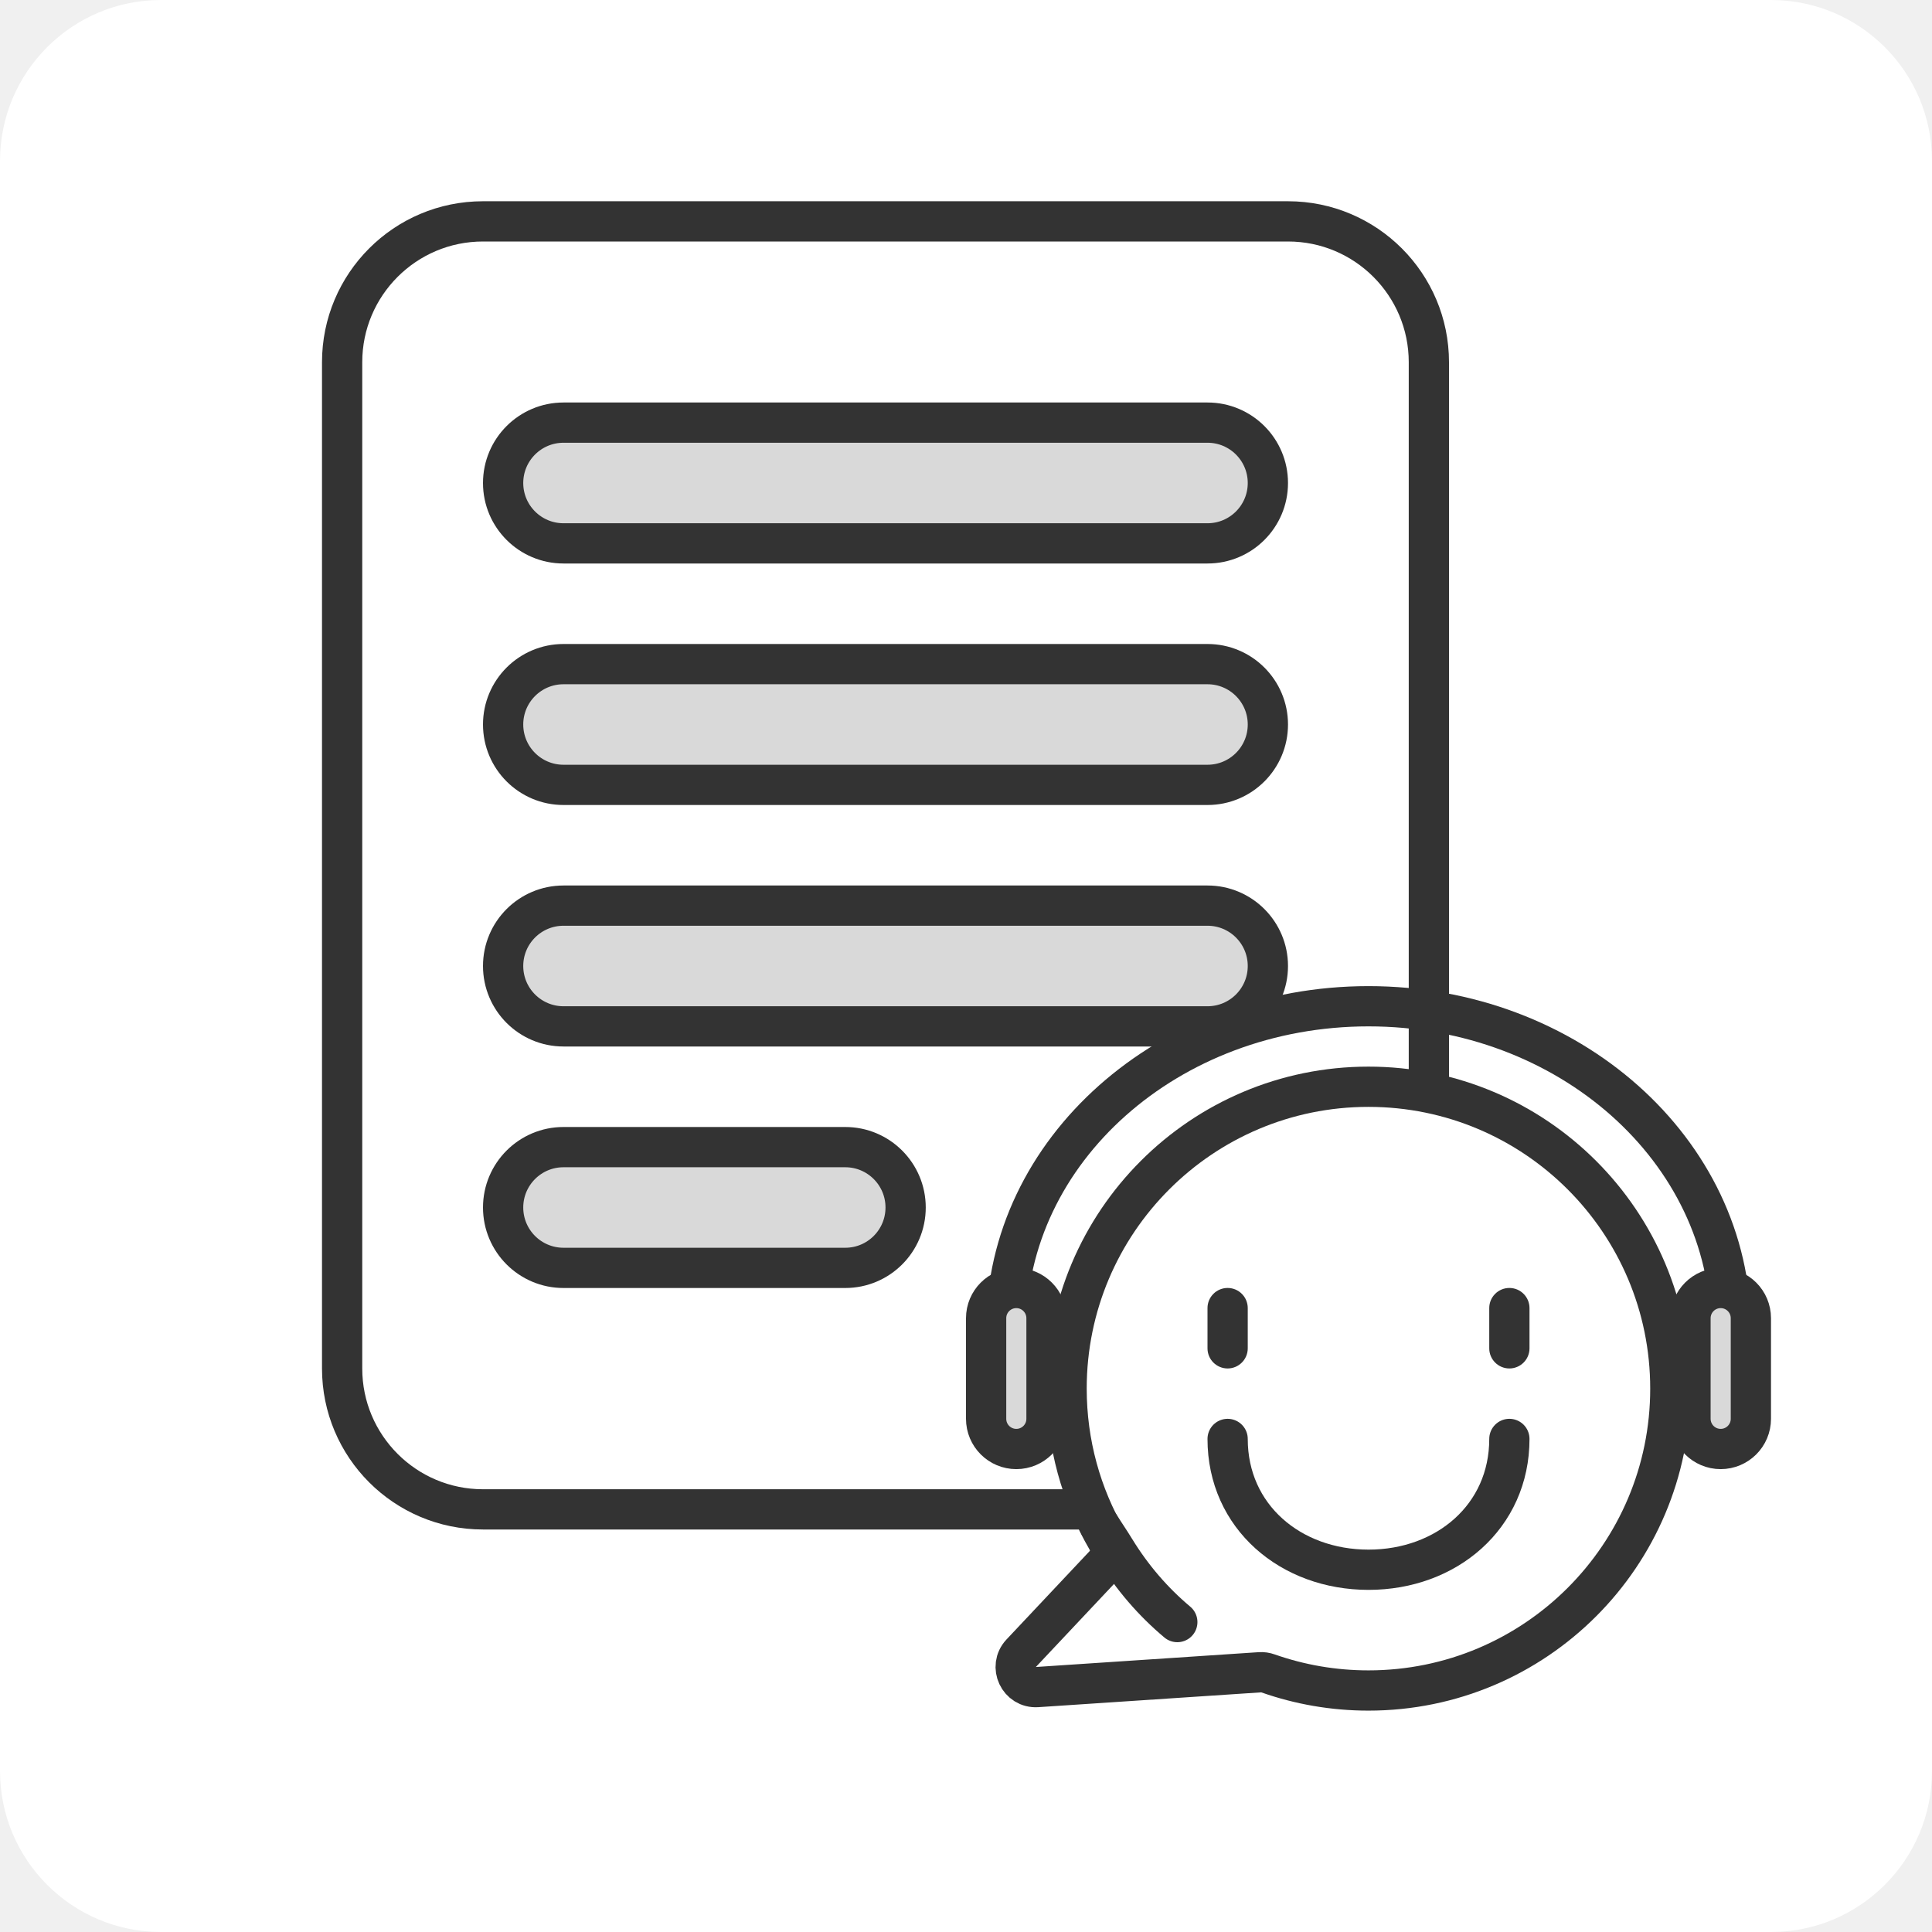
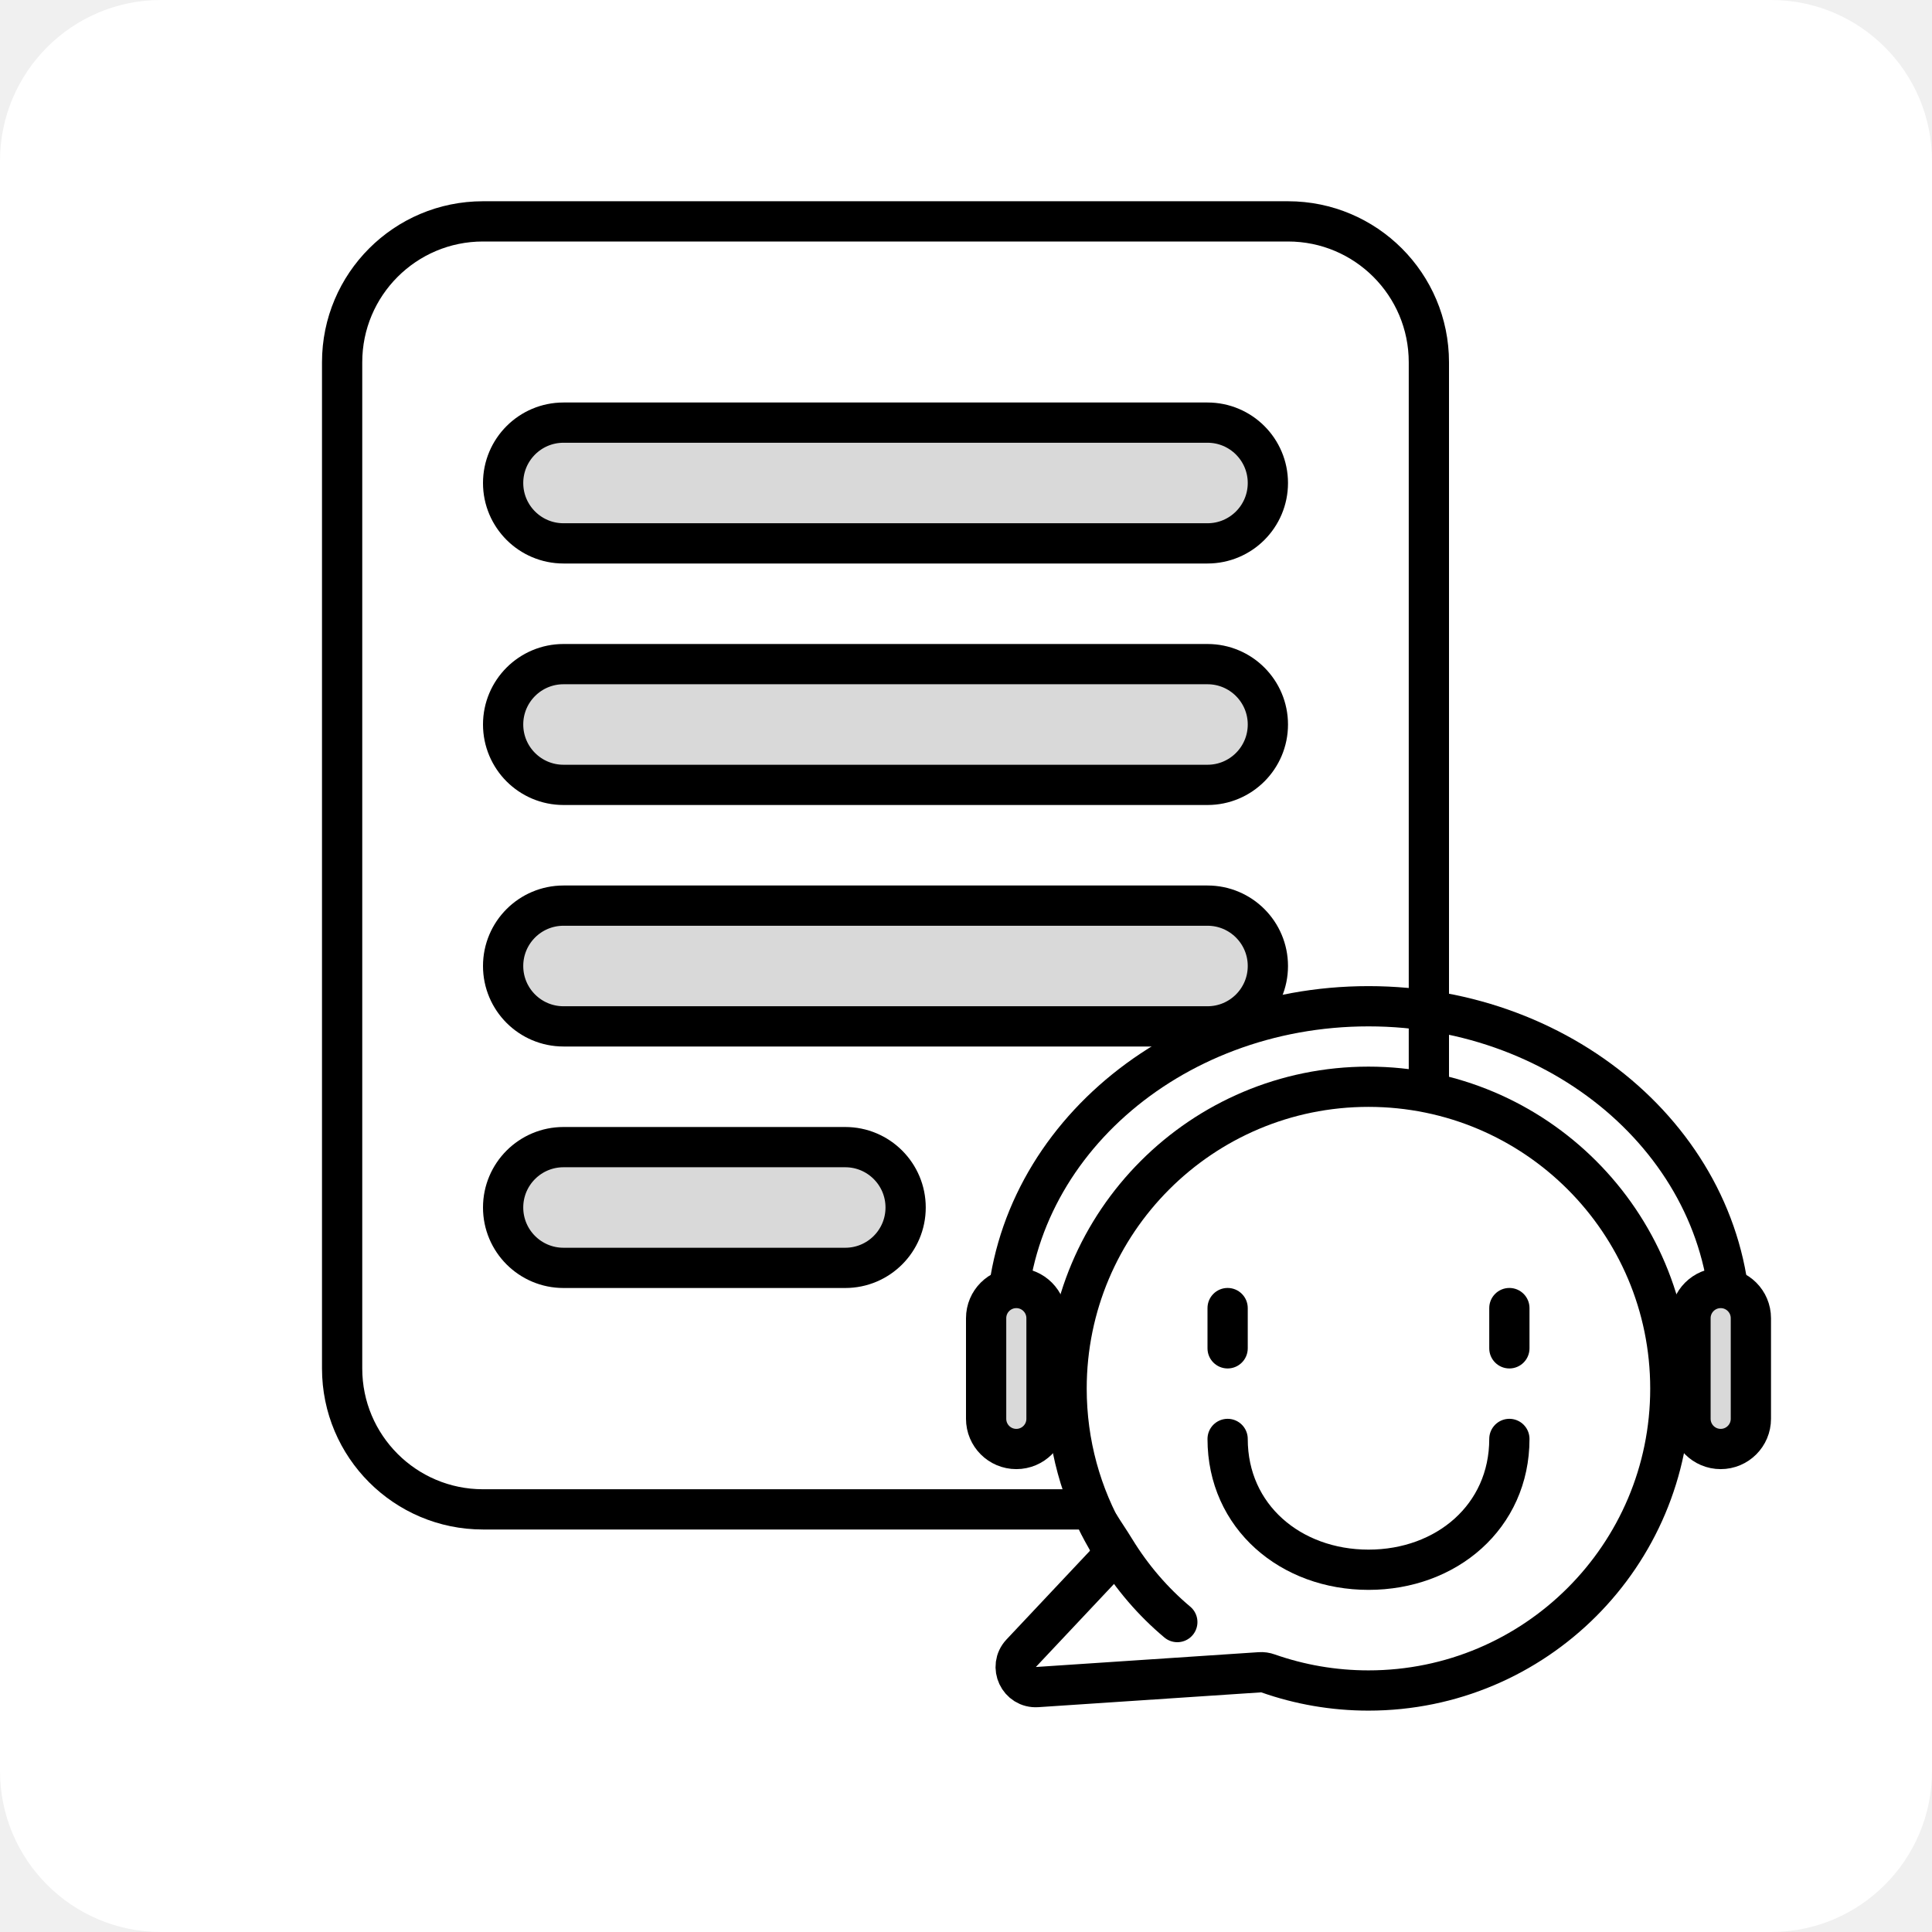
<svg xmlns="http://www.w3.org/2000/svg" width="48" height="48" viewBox="0 0 48 48" fill="none">
-   <g clip-path="url(#clip0_1169_7824)">
-     <path d="M44 0H4C1.791 0 0 1.791 0 4V44C0 46.209 1.791 48 4 48H44C46.209 48 48 46.209 48 44V4C48 1.791 46.209 0 44 0Z" fill="white" />
-     <path d="M8.5 9C8.5 7.067 10.067 5.5 12 5.5H32C33.933 5.5 35.5 7.067 35.5 9V34C35.5 35.933 33.933 37.5 32 37.5H12C10.067 37.5 8.5 35.933 8.5 34V9Z" fill="white" stroke="#333333" />
-     <rect x="12.5" y="22.5" width="19" height="3" rx="1.5" fill="#D9D9D9" stroke="#333333" />
-     <rect x="12.5" y="16.5" width="19" height="3" rx="1.5" fill="#D9D9D9" stroke="#333333" />
-     <rect x="12.5" y="10.5" width="19" height="3" rx="1.5" fill="#D9D9D9" stroke="#333333" />
-     <rect x="12.5" y="28.5" width="10" height="3" rx="1.5" fill="#D9D9D9" stroke="#333333" />
-     <path d="M33.999 42C38.141 42 41.499 38.642 41.499 34.5C41.499 30.358 38.141 27 33.999 27C29.857 27 26.499 30.358 26.499 34.5C26.499 35.867 26.865 37.15 27.505 38.253C27.62 38.453 27.599 38.706 27.441 38.874L25.371 41.074C25.06 41.405 25.315 41.946 25.768 41.915L31.3 41.547C31.37 41.542 31.44 41.552 31.506 41.576C32.286 41.85 33.125 42 33.999 42Z" fill="white" stroke="#333333" />
-     <path d="M43 33C43 28.582 38.971 25 34 25C29.029 25 25 28.582 25 33" stroke="#333333" />
-     <path d="M37.5 35.75C37.5 37.683 35.933 39 34.001 39C32.068 39 30.5 37.683 30.5 35.75" stroke="#333333" stroke-linecap="round" stroke-linejoin="round" />
-     <path d="M29.25 40.3C28.65 39.797 28.128 39.192 27.704 38.5C27.571 38.282 27.44 38.094 27.319 37.898" stroke="#333333" stroke-linecap="round" stroke-linejoin="round" />
-     <rect x="30" y="31.999" width="1" height="2" rx="0.5" fill="#333333" />
-     <rect x="24.5" y="32" width="1.5" height="4" rx="0.75" fill="#D9D9D9" stroke="#333333" />
-     <rect x="42" y="32" width="1.5" height="4" rx="0.75" fill="#D9D9D9" stroke="#333333" />
-     <rect x="37" y="31.999" width="1" height="2" rx="0.5" fill="#333333" />
-   </g>
-   <defs>
-     <clipPath id="clip0_1169_7824">
-       <rect width="48" height="48" fill="white" />
-     </clipPath>
-   </defs>
+   <path d="M44 0H4C1.791 0 0 1.791 0 4V44C0 46.209 1.791 48 4 48H44C46.209 48 48 46.209 48 44V4C48 1.791 46.209 0 44 0Z" fill="white" />
+   <path d="M8.5 9C8.5 7.067 10.067 5.5 12 5.5H32C33.933 5.5 35.5 7.067 35.5 9V34C35.5 35.933 33.933 37.5 32 37.5H12C10.067 37.5 8.5 35.933 8.5 34V9Z" fill="white" stroke="#000" />
+   <rect x="12.5" y="22.5" width="19" height="3" rx="1.5" fill="#D9D9D9" stroke="#000" />
+   <rect x="12.5" y="16.5" width="19" height="3" rx="1.5" fill="#D9D9D9" stroke="#000" />
+   <rect x="12.5" y="10.5" width="19" height="3" rx="1.5" fill="#D9D9D9" stroke="#000" />
+   <rect x="12.5" y="28.5" width="10" height="3" rx="1.5" fill="#D9D9D9" stroke="#000" />
+   <path d="M33.999 42C38.141 42 41.499 38.642 41.499 34.5C41.499 30.358 38.141 27 33.999 27C29.857 27 26.499 30.358 26.499 34.5C26.499 35.867 26.865 37.15 27.505 38.253C27.62 38.453 27.599 38.706 27.441 38.874L25.371 41.074C25.06 41.405 25.315 41.946 25.768 41.915L31.3 41.547C31.37 41.542 31.44 41.552 31.506 41.576C32.286 41.85 33.125 42 33.999 42Z" fill="white" stroke="#000" />
+   <path d="M43 33C43 28.582 38.971 25 34 25C29.029 25 25 28.582 25 33" stroke="#000" />
+   <path d="M37.5 35.75C37.5 37.683 35.933 39 34.001 39C32.068 39 30.5 37.683 30.5 35.75" stroke="#000" stroke-linecap="round" stroke-linejoin="round" />
+   <path d="M29.25 40.3C28.65 39.797 28.128 39.192 27.704 38.5C27.571 38.282 27.44 38.094 27.319 37.898" stroke="#000" stroke-linecap="round" stroke-linejoin="round" />
+   <rect x="30" y="31.999" width="1" height="2" rx="0.5" fill="#000" />
+   <rect x="24.5" y="32" width="1.5" height="4" rx="0.75" fill="#D9D9D9" stroke="#000" />
+   <rect x="42" y="32" width="1.5" height="4" rx="0.75" fill="#D9D9D9" stroke="#000" />
+   <rect x="37" y="31.999" width="1" height="2" rx="0.5" fill="#000" />
</svg>
